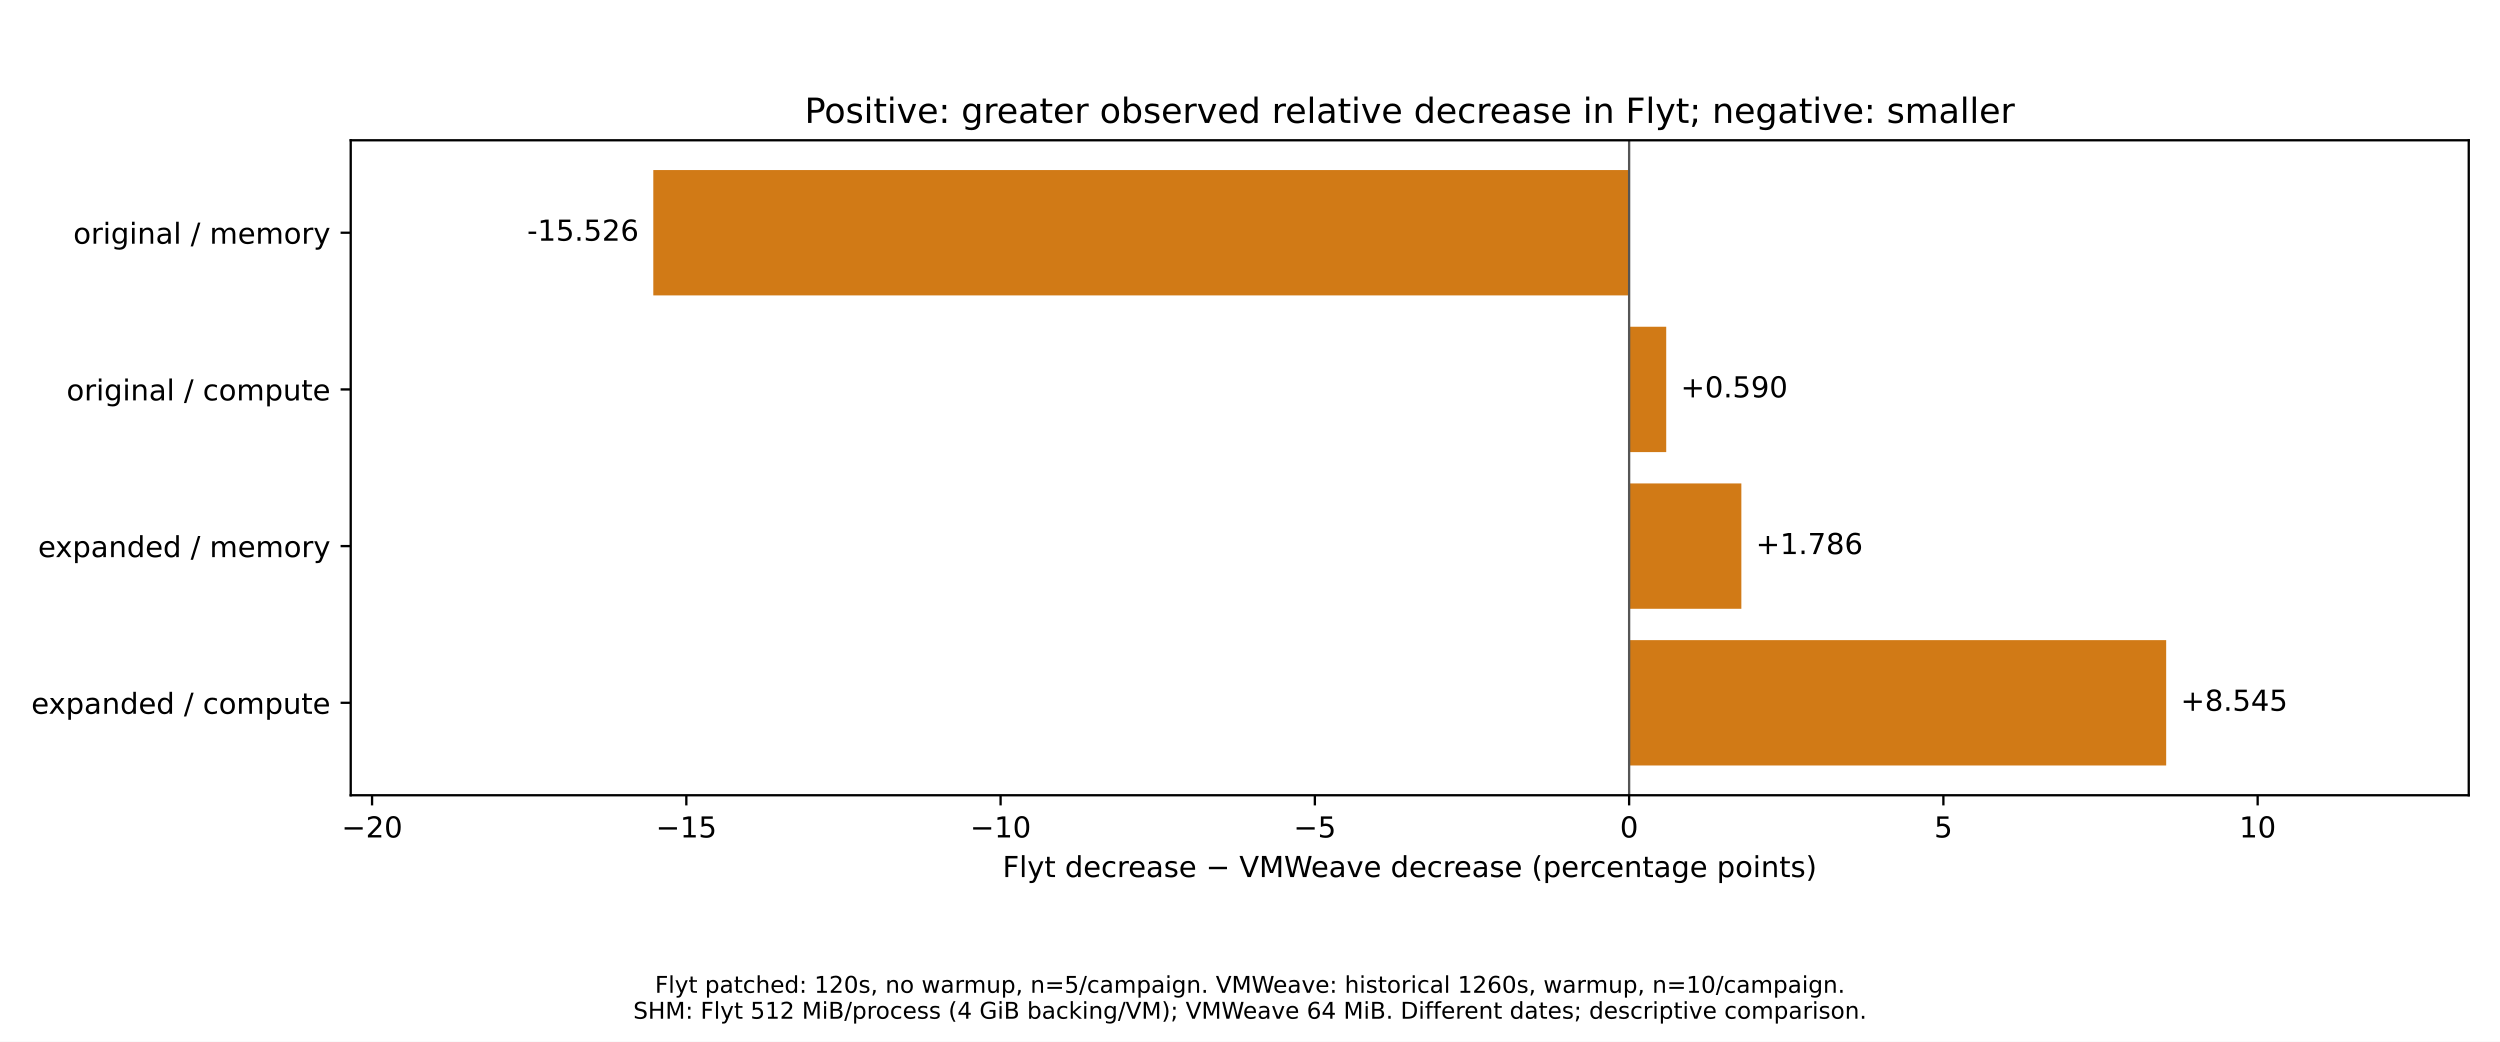
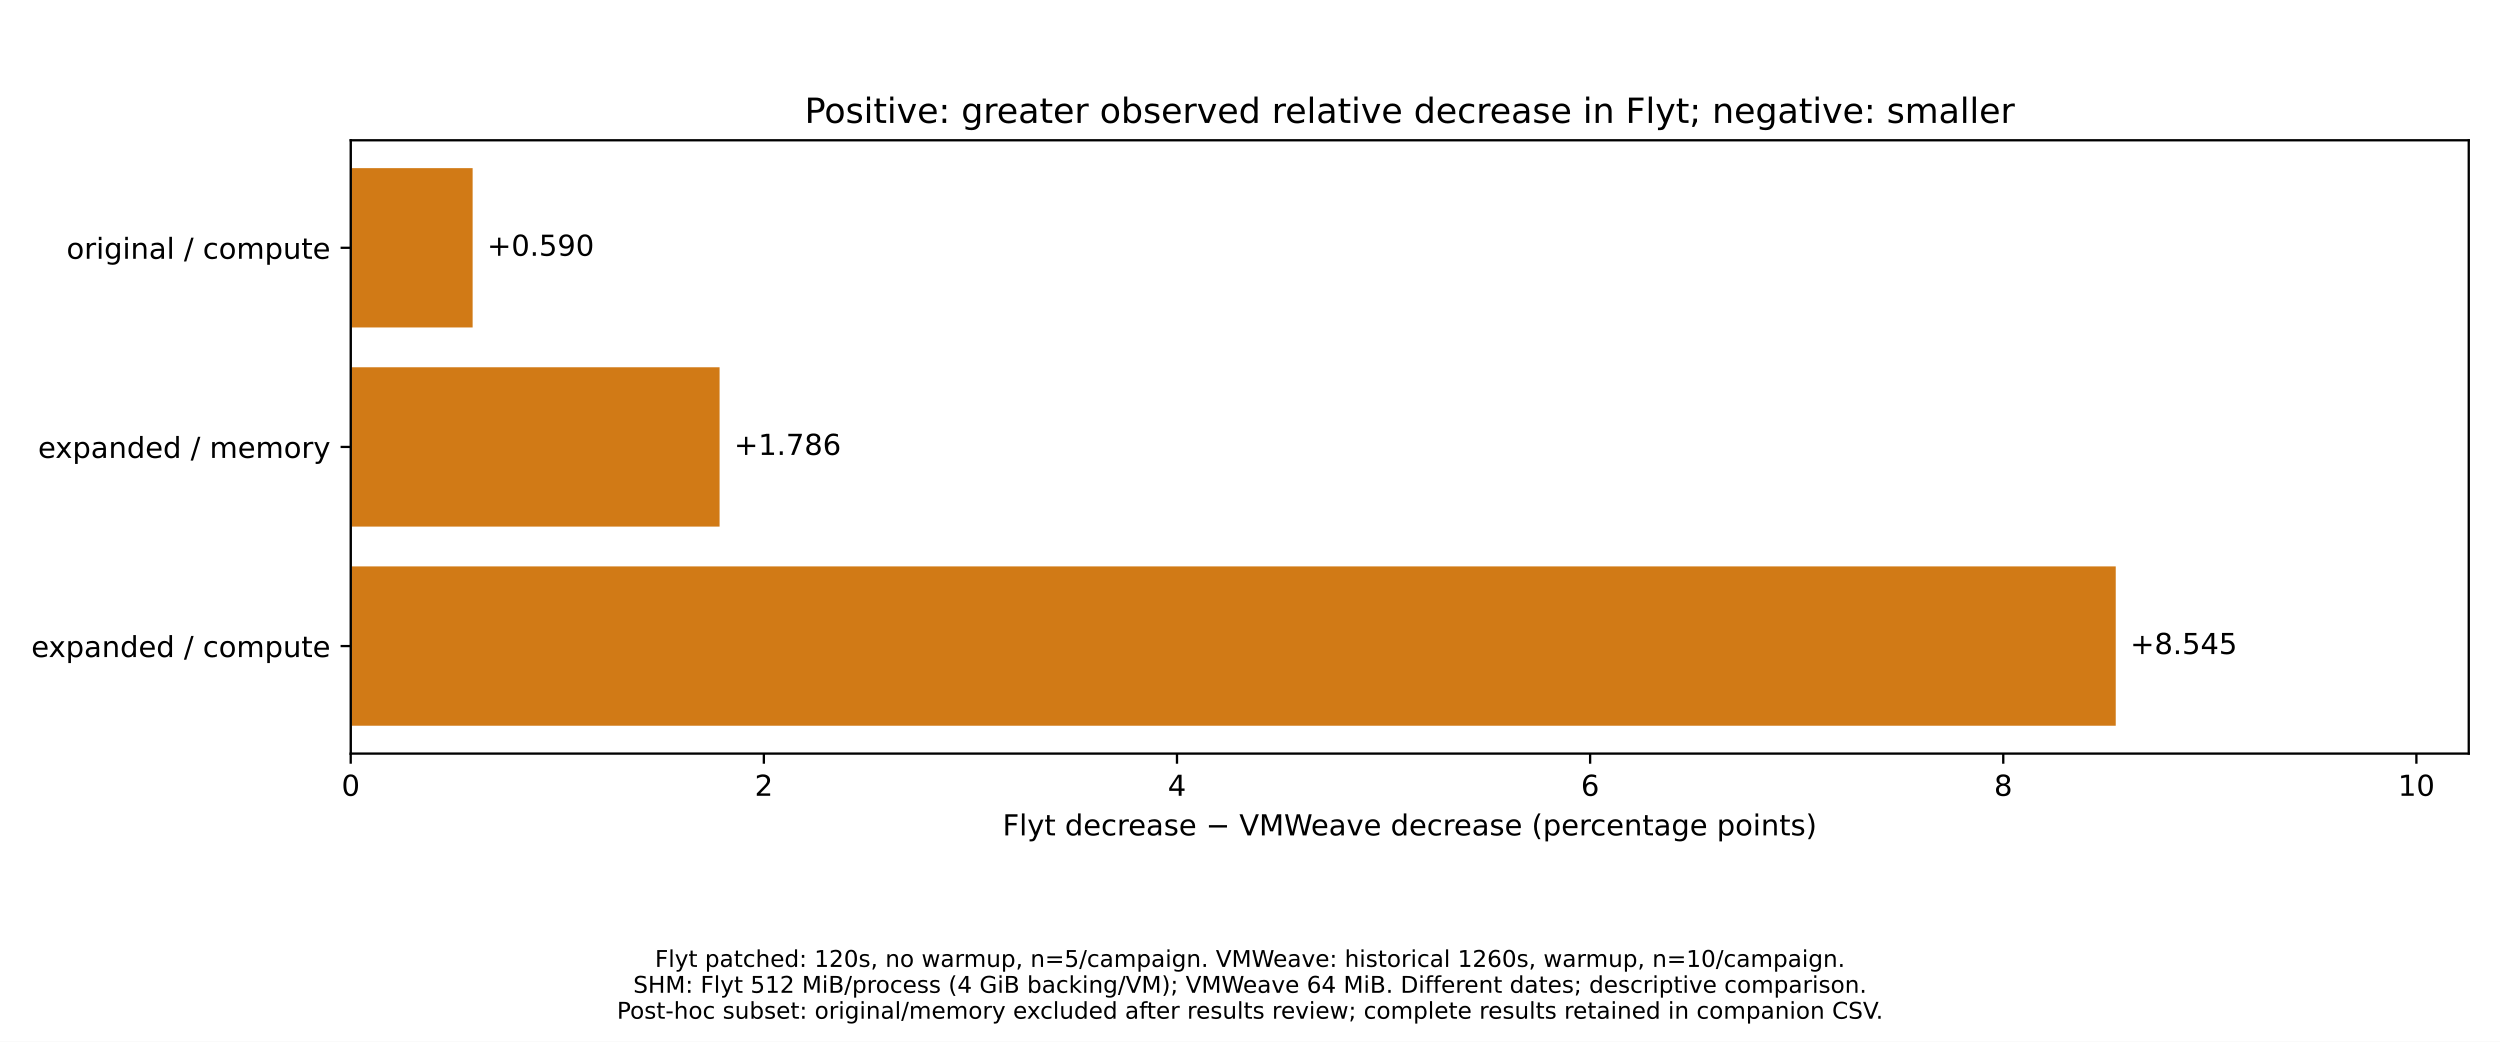
<svg xmlns="http://www.w3.org/2000/svg" xmlns:xlink="http://www.w3.org/1999/xlink" width="864pt" height="360pt" viewBox="0 0 864 360" version="1.1">
  <defs>
    <style type="text/css">*{stroke-linejoin: round; stroke-linecap: butt}</style>
  </defs>
  <g id="figure_1">
    <g id="patch_1">
      <path d="M 0 360  L 864 360  L 864 0  L 0 0  z " style="fill: #ffffff" />
    </g>
    <g id="axes_1">
      <g id="patch_2">
-         <path d="M 121.21 274.84  L 853.2 274.84  L 853.2 48.48  L 121.21 48.48  z " style="fill: #ffffff" />
+         <path d="M 121.21 260.44  L 853.2 260.44  L 853.2 48.48  L 121.21 48.48  z " style="fill: #ffffff" />
      </g>
      <g id="patch_3">
-         <path d="M 563.025 58.769  L 225.78 58.769  L 225.78 102.092  L 563.025 102.092  z " clip-path="url(#p4af8436dca)" style="fill: #d17a16" />
+         <path d="M 121.21 58.115  L 163.343 58.115  L 163.343 113.169  L 121.21 113.169  z " clip-path="url(#pee35f4a045)" style="fill: #d17a16" />
      </g>
      <g id="patch_4">
-         <path d="M 563.025 112.922  L 575.845 112.922  L 575.845 156.245  L 563.025 156.245  z " clip-path="url(#p4af8436dca)" style="fill: #d17a16" />
+         <path d="M 121.21 126.933  L 248.687 126.933  L 248.687 181.987  L 121.21 181.987  z " clip-path="url(#pee35f4a045)" style="fill: #d17a16" />
      </g>
      <g id="patch_5">
-         <path d="M 563.025 167.075  L 601.813 167.075  L 601.813 210.398  L 563.025 210.398  z " clip-path="url(#p4af8436dca)" style="fill: #d17a16" />
-       </g>
-       <g id="patch_6">
-         <path d="M 563.025 221.228  L 748.63 221.228  L 748.63 264.551  L 563.025 264.551  z " clip-path="url(#p4af8436dca)" style="fill: #d17a16" />
+         <path d="M 121.21 195.751  L 731.202 195.751  L 731.202 250.805  L 121.21 250.805  z " clip-path="url(#pee35f4a045)" style="fill: #d17a16" />
      </g>
      <g id="matplotlib.axis_1">
        <g id="xtick_1">
          <g id="line2d_1">
            <defs>
              <path id="m2aab4a66e3" d="M 0 0  L 0 3.5  " style="stroke: #000000; stroke-width: 0.8" />
            </defs>
            <g>
-               <use xlink:href="#m2aab4a66e3" x="128.585" y="274.84" style="stroke: #000000; stroke-width: 0.8" />
+               <use xlink:href="#m2aab4a66e3" x="121.21" y="260.44" style="stroke: #000000; stroke-width: 0.8" />
            </g>
          </g>
          <g id="text_1">
-             <text style="font: 10px 'DejaVu Sans'; text-anchor: middle" x="128.585" y="289.438" transform="rotate(-0 128.5849 289.4384)">−20</text>
+             <text style="font: 10px 'DejaVu Sans'; text-anchor: middle" x="121.21" y="275.038" transform="rotate(-0 121.21 275.0384)">0</text>
          </g>
        </g>
        <g id="xtick_2">
          <g id="line2d_2">
            <g>
-               <use xlink:href="#m2aab4a66e3" x="237.195" y="274.84" style="stroke: #000000; stroke-width: 0.8" />
+               <use xlink:href="#m2aab4a66e3" x="263.989" y="260.44" style="stroke: #000000; stroke-width: 0.8" />
            </g>
          </g>
          <g id="text_2">
-             <text style="font: 10px 'DejaVu Sans'; text-anchor: middle" x="237.195" y="289.438" transform="rotate(-0 237.195 289.4384)">−15</text>
+             <text style="font: 10px 'DejaVu Sans'; text-anchor: middle" x="263.989" y="275.038" transform="rotate(-0 263.9891 275.0384)">2</text>
          </g>
        </g>
        <g id="xtick_3">
          <g id="line2d_3">
            <g>
-               <use xlink:href="#m2aab4a66e3" x="345.805" y="274.84" style="stroke: #000000; stroke-width: 0.8" />
+               <use xlink:href="#m2aab4a66e3" x="406.768" y="260.44" style="stroke: #000000; stroke-width: 0.8" />
            </g>
          </g>
          <g id="text_3">
-             <text style="font: 10px 'DejaVu Sans'; text-anchor: middle" x="345.805" y="289.438" transform="rotate(-0 345.8051 289.4384)">−10</text>
+             <text style="font: 10px 'DejaVu Sans'; text-anchor: middle" x="406.768" y="275.038" transform="rotate(-0 406.7682 275.0384)">4</text>
          </g>
        </g>
        <g id="xtick_4">
          <g id="line2d_4">
            <g>
-               <use xlink:href="#m2aab4a66e3" x="454.415" y="274.84" style="stroke: #000000; stroke-width: 0.8" />
+               <use xlink:href="#m2aab4a66e3" x="549.547" y="260.44" style="stroke: #000000; stroke-width: 0.8" />
            </g>
          </g>
          <g id="text_4">
-             <text style="font: 10px 'DejaVu Sans'; text-anchor: middle" x="454.415" y="289.438" transform="rotate(-0 454.4151 289.4384)">−5</text>
+             <text style="font: 10px 'DejaVu Sans'; text-anchor: middle" x="549.547" y="275.038" transform="rotate(-0 549.5473 275.0384)">6</text>
          </g>
        </g>
        <g id="xtick_5">
          <g id="line2d_5">
            <g>
-               <use xlink:href="#m2aab4a66e3" x="563.025" y="274.84" style="stroke: #000000; stroke-width: 0.8" />
+               <use xlink:href="#m2aab4a66e3" x="692.326" y="260.44" style="stroke: #000000; stroke-width: 0.8" />
            </g>
          </g>
          <g id="text_5">
-             <text style="font: 10px 'DejaVu Sans'; text-anchor: middle" x="563.025" y="289.438" transform="rotate(-0 563.0252 289.4384)">0</text>
+             <text style="font: 10px 'DejaVu Sans'; text-anchor: middle" x="692.326" y="275.038" transform="rotate(-0 692.3264 275.0384)">8</text>
          </g>
        </g>
        <g id="xtick_6">
          <g id="line2d_6">
            <g>
-               <use xlink:href="#m2aab4a66e3" x="671.635" y="274.84" style="stroke: #000000; stroke-width: 0.8" />
+               <use xlink:href="#m2aab4a66e3" x="835.105" y="260.44" style="stroke: #000000; stroke-width: 0.8" />
            </g>
          </g>
          <g id="text_6">
-             <text style="font: 10px 'DejaVu Sans'; text-anchor: middle" x="671.635" y="289.438" transform="rotate(-0 671.6352 289.4384)">5</text>
+             <text style="font: 10px 'DejaVu Sans'; text-anchor: middle" x="835.105" y="275.038" transform="rotate(-0 835.1055 275.0384)">10</text>
          </g>
        </g>
-         <g id="xtick_7">
-           <g id="line2d_7">
-             <g>
-               <use xlink:href="#m2aab4a66e3" x="780.245" y="274.84" style="stroke: #000000; stroke-width: 0.8" />
-             </g>
-           </g>
-           <g id="text_7">
-             <text style="font: 10px 'DejaVu Sans'; text-anchor: middle" x="780.245" y="289.438" transform="rotate(-0 780.2453 289.4384)">10</text>
-           </g>
-         </g>
-         <g id="text_8">
-           <text style="font: 10px 'DejaVu Sans'; text-anchor: middle" x="487.205" y="303.117" transform="rotate(-0 487.205 303.1166)">Flyt decrease − VMWeave decrease (percentage points)</text>
+         <g id="text_7">
+           <text style="font: 10px 'DejaVu Sans'; text-anchor: middle" x="487.205" y="288.717" transform="rotate(-0 487.205 288.7166)">Flyt decrease − VMWeave decrease (percentage points)</text>
        </g>
      </g>
      <g id="matplotlib.axis_2">
        <g id="ytick_1">
-           <g id="line2d_8">
+           <g id="line2d_7">
            <defs>
              <path id="m6bb9d4719d" d="M 0 0  L -3.5 0  " style="stroke: #000000; stroke-width: 0.8" />
            </defs>
            <g>
-               <use xlink:href="#m6bb9d4719d" x="121.21" y="80.43" style="stroke: #000000; stroke-width: 0.8" />
+               <use xlink:href="#m6bb9d4719d" x="121.21" y="85.642" style="stroke: #000000; stroke-width: 0.8" />
+             </g>
+           </g>
+           <g id="text_8">
+             <text style="font: 10px 'DejaVu Sans'; text-anchor: end" x="114.21" y="89.441" transform="rotate(-0 114.21 89.44104)">original / compute</text>
+           </g>
+         </g>
+         <g id="ytick_2">
+           <g id="line2d_8">
+             <g>
+               <use xlink:href="#m6bb9d4719d" x="121.21" y="154.46" style="stroke: #000000; stroke-width: 0.8" />
            </g>
          </g>
          <g id="text_9">
-             <text style="font: 10px 'DejaVu Sans'; text-anchor: end" x="114.21" y="84.23" transform="rotate(-0 114.21 84.22955)">original / memory</text>
+             <text style="font: 10px 'DejaVu Sans'; text-anchor: end" x="114.21" y="158.259" transform="rotate(-0 114.21 158.2592)">expanded / memory</text>
          </g>
        </g>
-         <g id="ytick_2">
+         <g id="ytick_3">
          <g id="line2d_9">
            <g>
-               <use xlink:href="#m6bb9d4719d" x="121.21" y="134.583" style="stroke: #000000; stroke-width: 0.8" />
+               <use xlink:href="#m6bb9d4719d" x="121.21" y="223.278" style="stroke: #000000; stroke-width: 0.8" />
            </g>
          </g>
          <g id="text_10">
-             <text style="font: 10px 'DejaVu Sans'; text-anchor: end" x="114.21" y="138.383" transform="rotate(-0 114.21 138.3827)">original / compute</text>
-           </g>
-         </g>
-         <g id="ytick_3">
-           <g id="line2d_10">
-             <g>
-               <use xlink:href="#m6bb9d4719d" x="121.21" y="188.737" style="stroke: #000000; stroke-width: 0.8" />
-             </g>
-           </g>
-           <g id="text_11">
-             <text style="font: 10px 'DejaVu Sans'; text-anchor: end" x="114.21" y="192.536" transform="rotate(-0 114.21 192.5358)">expanded / memory</text>
-           </g>
-         </g>
-         <g id="ytick_4">
-           <g id="line2d_11">
-             <g>
-               <use xlink:href="#m6bb9d4719d" x="121.21" y="242.89" style="stroke: #000000; stroke-width: 0.8" />
-             </g>
-           </g>
-           <g id="text_12">
-             <text style="font: 10px 'DejaVu Sans'; text-anchor: end" x="114.21" y="246.689" transform="rotate(-0 114.21 246.6889)">expanded / compute</text>
+             <text style="font: 10px 'DejaVu Sans'; text-anchor: end" x="114.21" y="227.077" transform="rotate(-0 114.21 227.0774)">expanded / compute</text>
          </g>
        </g>
      </g>
-       <g id="line2d_12">
-         <path d="M 563.025 274.84  L 563.025 48.48  " clip-path="url(#p4af8436dca)" style="fill: none; stroke: #555555; stroke-width: 0.8; stroke-linecap: square" />
+       <g id="line2d_10">
+         <path d="M 121.21 260.44  L 121.21 48.48  " clip-path="url(#pee35f4a045)" style="fill: none; stroke: #555555; stroke-width: 0.8; stroke-linecap: square" />
+       </g>
+       <g id="patch_6">
+         <path d="M 121.21 260.44  L 121.21 48.48  " style="fill: none; stroke: #000000; stroke-width: 0.8; stroke-linejoin: miter; stroke-linecap: square" />
      </g>
      <g id="patch_7">
-         <path d="M 121.21 274.84  L 121.21 48.48  " style="fill: none; stroke: #000000; stroke-width: 0.8; stroke-linejoin: miter; stroke-linecap: square" />
+         <path d="M 853.2 260.44  L 853.2 48.48  " style="fill: none; stroke: #000000; stroke-width: 0.8; stroke-linejoin: miter; stroke-linecap: square" />
      </g>
      <g id="patch_8">
-         <path d="M 853.2 274.84  L 853.2 48.48  " style="fill: none; stroke: #000000; stroke-width: 0.8; stroke-linejoin: miter; stroke-linecap: square" />
+         <path d="M 121.21 260.44  L 853.2 260.44  " style="fill: none; stroke: #000000; stroke-width: 0.8; stroke-linejoin: miter; stroke-linecap: square" />
      </g>
      <g id="patch_9">
-         <path d="M 121.21 274.84  L 853.2 274.84  " style="fill: none; stroke: #000000; stroke-width: 0.8; stroke-linejoin: miter; stroke-linecap: square" />
-       </g>
-       <g id="patch_10">
        <path d="M 121.21 48.48  L 853.2 48.48  " style="fill: none; stroke: #000000; stroke-width: 0.8; stroke-linejoin: miter; stroke-linecap: square" />
      </g>
+       <g id="text_11">
+         <text style="font: 10px 'DejaVu Sans'; text-anchor: start" x="168.343" y="88.401" transform="rotate(-0 168.3429 88.40119)">+0.590</text>
+       </g>
+       <g id="text_12">
+         <text style="font: 10px 'DejaVu Sans'; text-anchor: start" x="253.687" y="157.219" transform="rotate(-0 253.6869 157.2194)">+1.786</text>
+       </g>
      <g id="text_13">
-         <text style="font: 10px 'DejaVu Sans'; text-anchor: end" x="220.78" y="83.19" transform="rotate(-0 220.78 83.18971)">-15.526</text>
+         <text style="font: 10px 'DejaVu Sans'; text-anchor: start" x="736.202" y="226.038" transform="rotate(-0 736.2017 226.0376)">+8.545</text>
      </g>
      <g id="text_14">
-         <text style="font: 10px 'DejaVu Sans'; text-anchor: start" x="580.845" y="137.343" transform="rotate(-0 580.8451 137.3428)">+0.590</text>
-       </g>
-       <g id="text_15">
-         <text style="font: 10px 'DejaVu Sans'; text-anchor: start" x="606.813" y="191.496" transform="rotate(-0 606.8131 191.4959)">+1.786</text>
-       </g>
-       <g id="text_16">
-         <text style="font: 10px 'DejaVu Sans'; text-anchor: start" x="753.63" y="245.649" transform="rotate(-0 753.63 245.649)">+8.545</text>
-       </g>
-       <g id="text_17">
        <text style="font: 12px 'DejaVu Sans'; text-anchor: middle" x="487.205" y="42.48" transform="rotate(-0 487.205 42.48)">Positive: greater observed relative decrease in Flyt; negative: smaller</text>
      </g>
    </g>
-     <g id="text_18">
-       <text style="font: 8px 'DejaVu Sans'" transform="translate(226.3619 343.1218)">Flyt patched: 120s, no warmup, n=5/campaign. VMWeave: historical 1260s, warmup, n=10/campaign.</text>
-       <text style="font: 8px 'DejaVu Sans'" transform="translate(218.8562 352.08)">SHM: Flyt 512 MiB/process (4 GiB backing/VM); VMWeave 64 MiB. Different dates; descriptive comparison.</text>
+     <g id="text_15">
+       <text style="font: 8px 'DejaVu Sans'" transform="translate(226.3619 334.1635)">Flyt patched: 120s, no warmup, n=5/campaign. VMWeave: historical 1260s, warmup, n=10/campaign.</text>
+       <text style="font: 8px 'DejaVu Sans'" transform="translate(218.8562 343.1218)">SHM: Flyt 512 MiB/process (4 GiB backing/VM); VMWeave 64 MiB. Different dates; descriptive comparison.</text>
+       <text style="font: 8px 'DejaVu Sans'" transform="translate(213.2163 352.08)">Post-hoc subset: original/memory excluded after results review; complete results retained in companion CSV.</text>
    </g>
  </g>
  <defs>
-     <clipPath id="p4af8436dca">
-       <rect x="121.21" y="48.48" width="731.99" height="226.36" />
+     <clipPath id="pee35f4a045">
+       <rect x="121.21" y="48.48" width="731.99" height="211.96" />
    </clipPath>
  </defs>
</svg>
